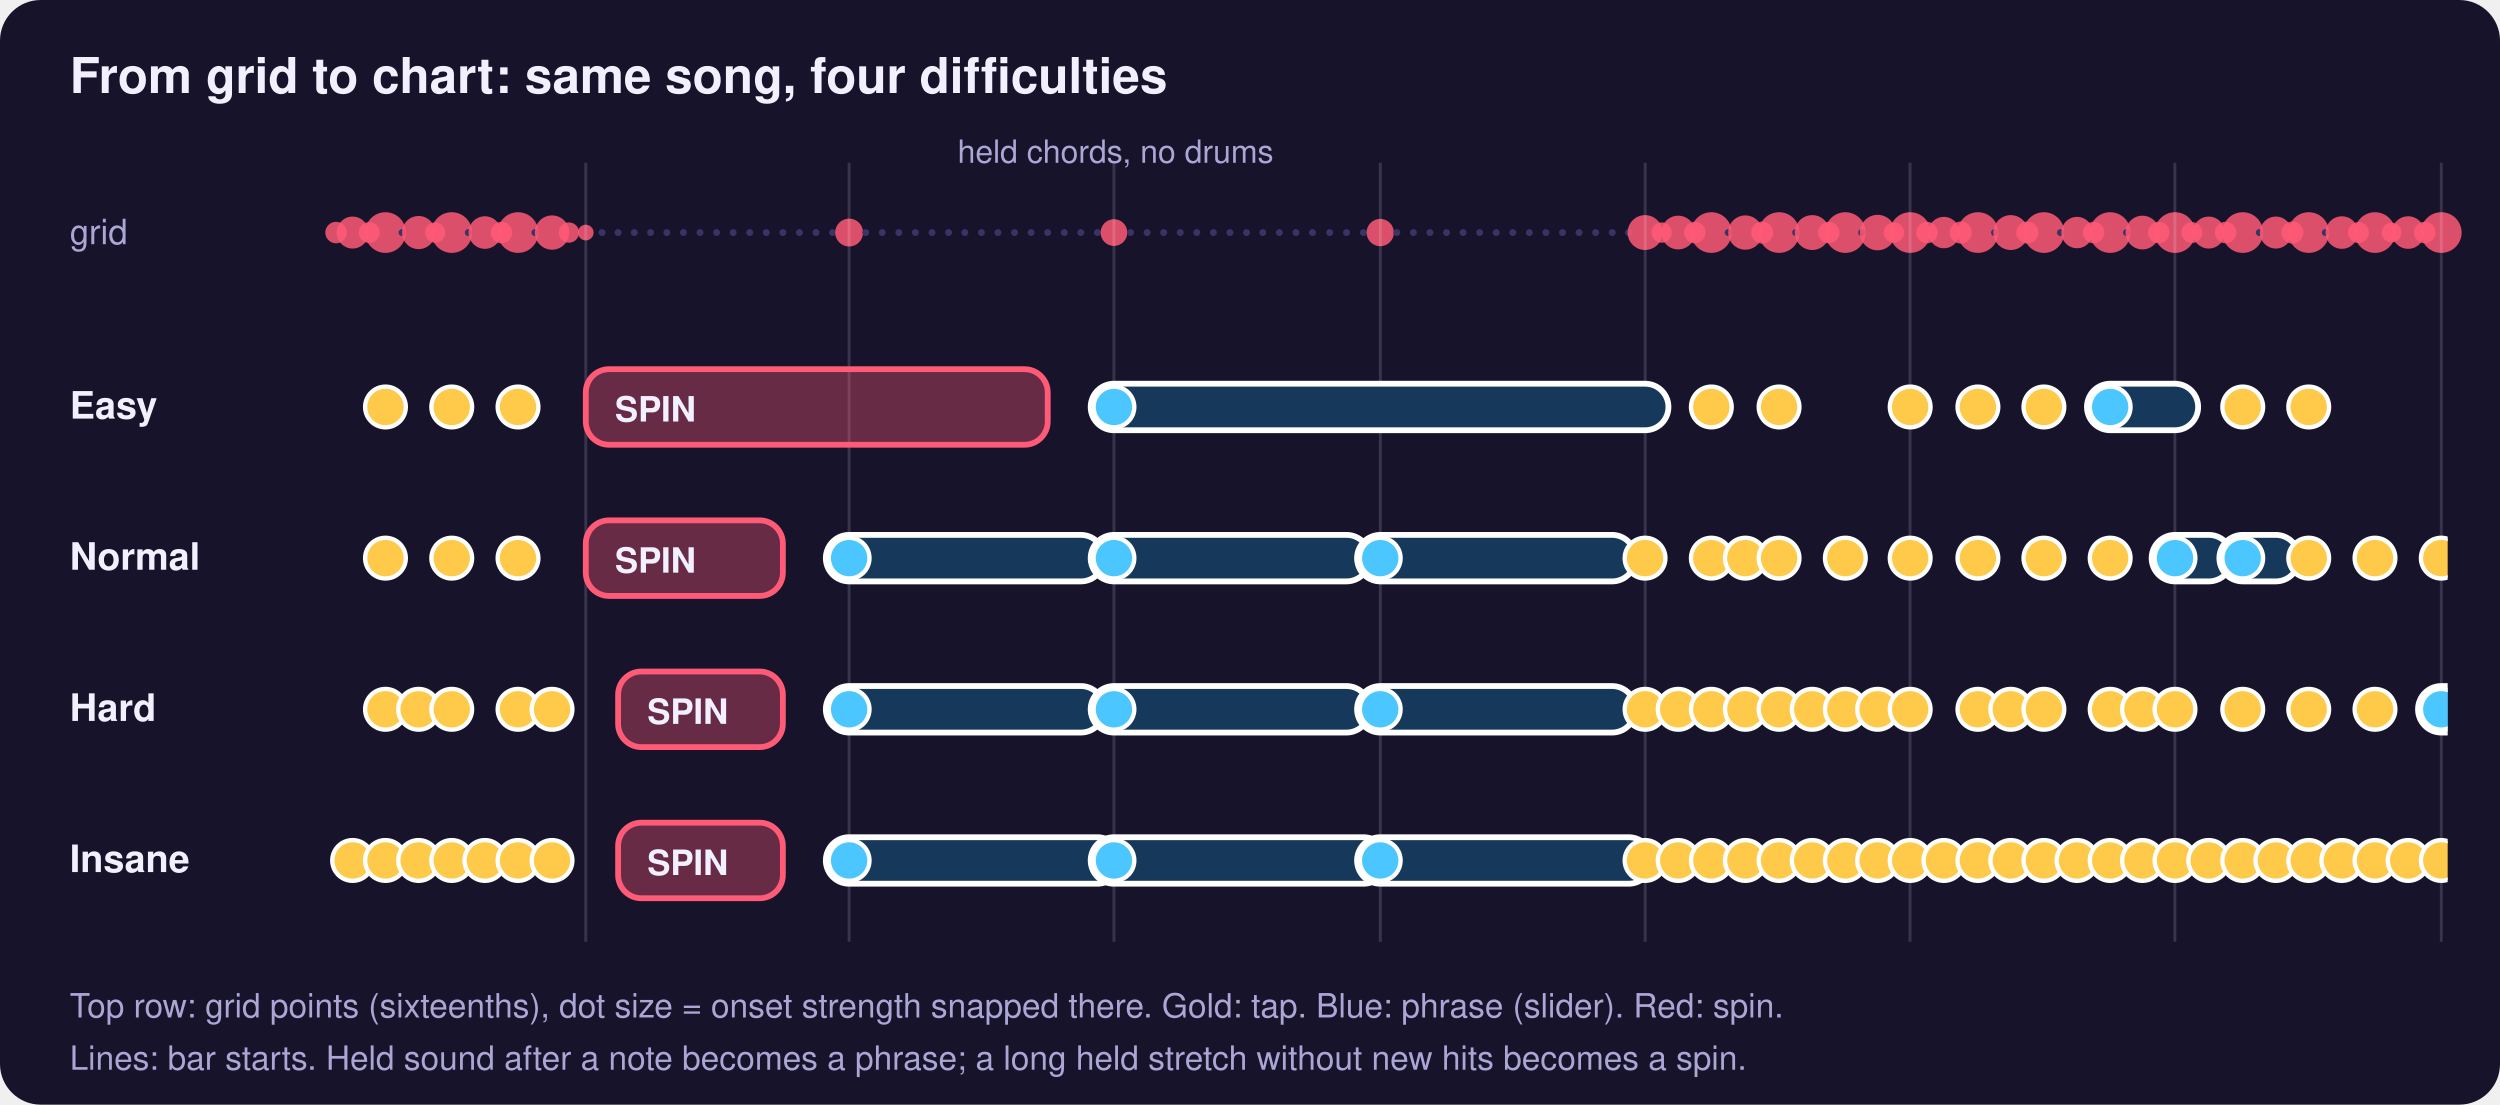
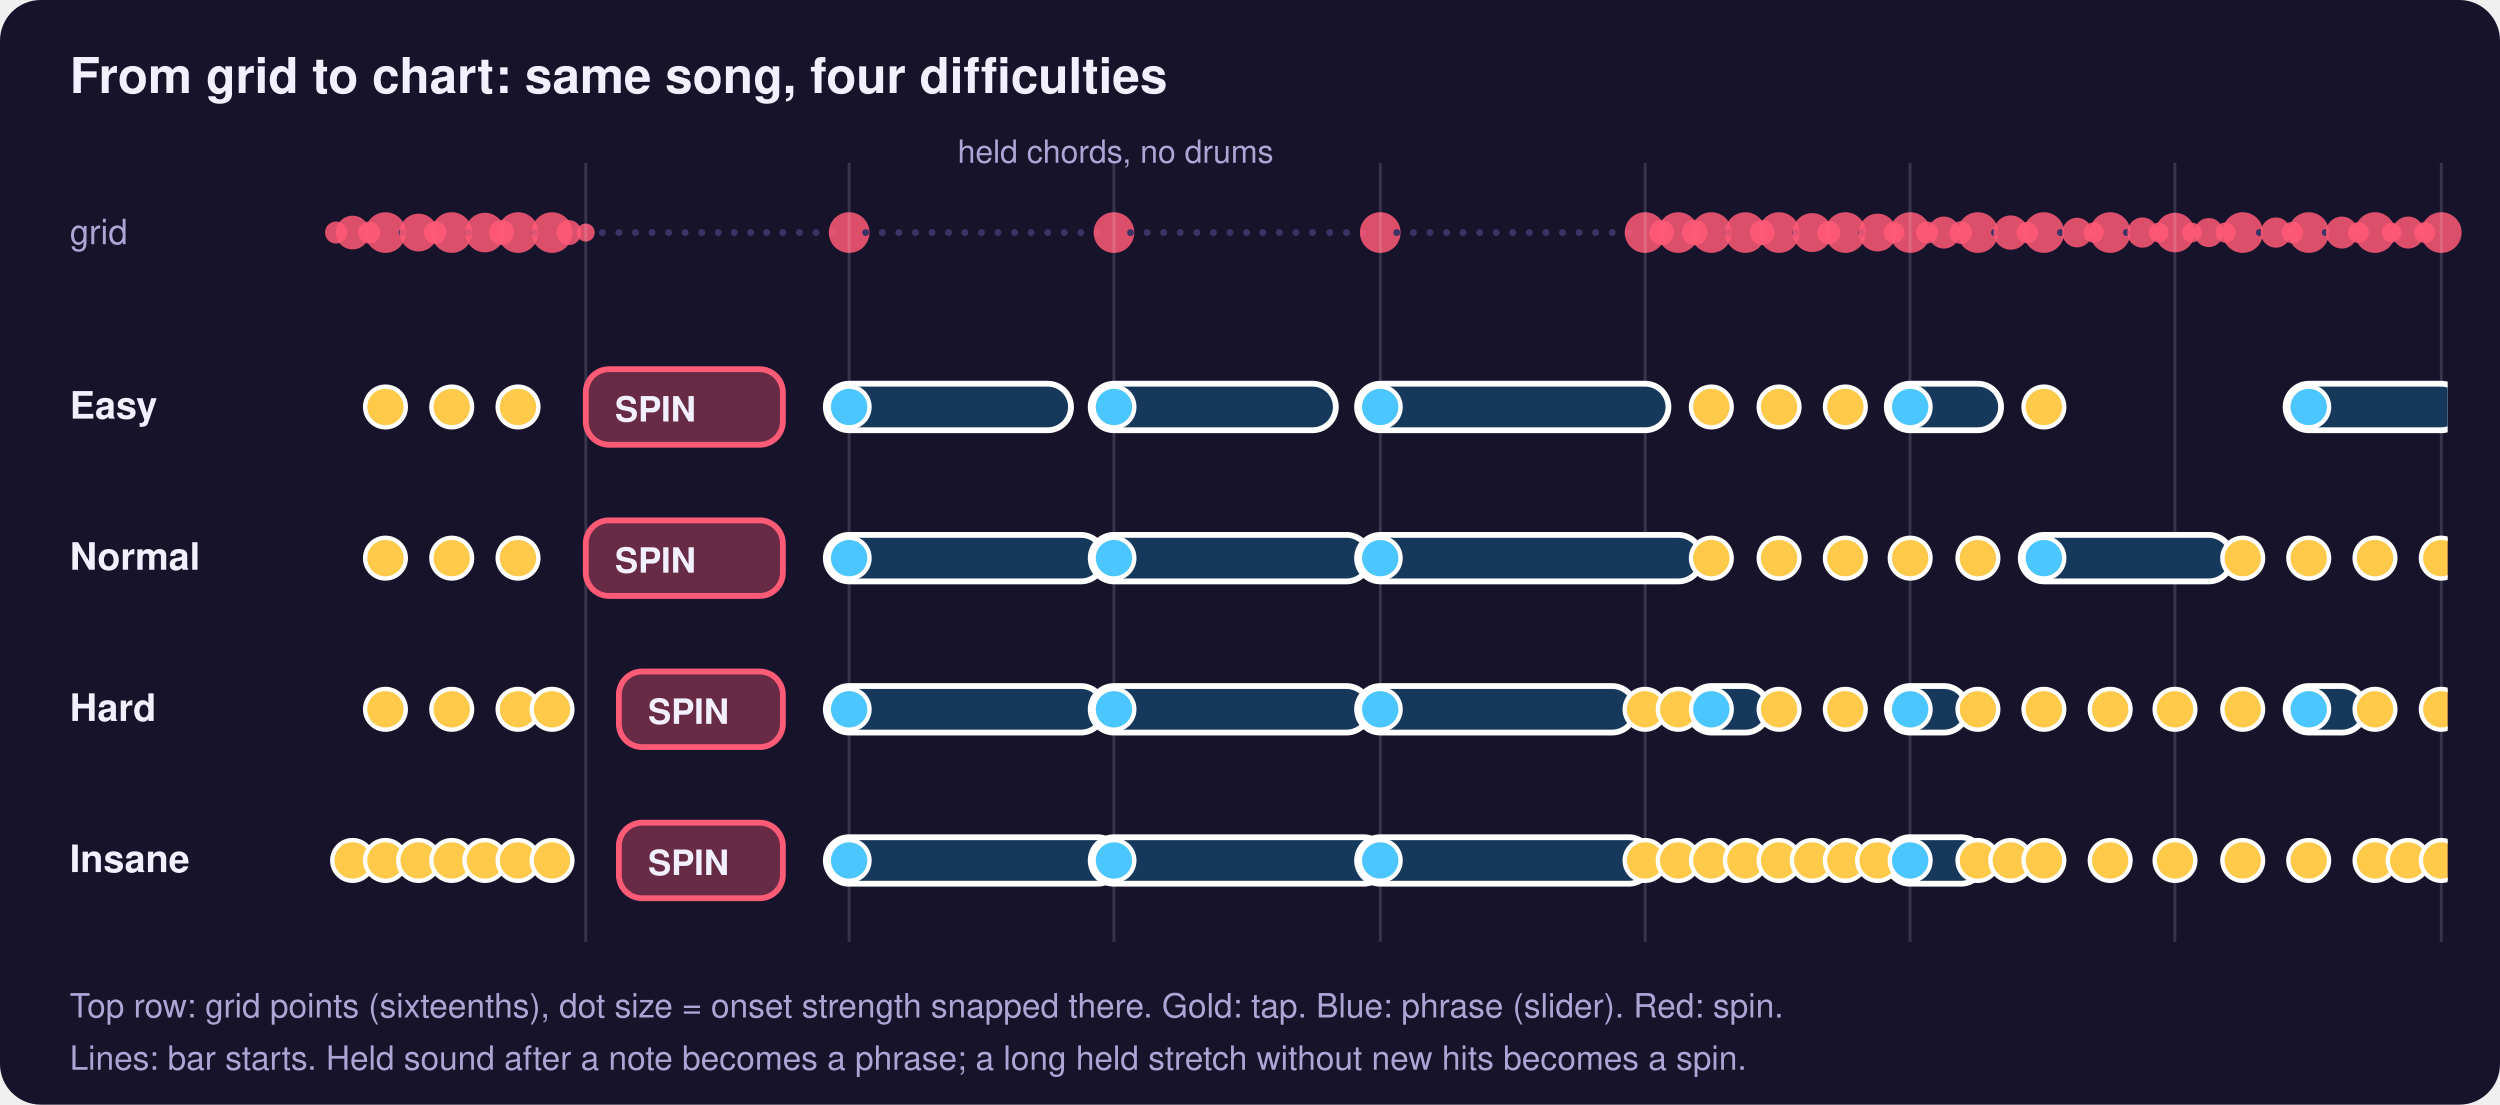
<svg xmlns="http://www.w3.org/2000/svg" viewBox="0 0 860 380" width="860" height="380">
  <rect width="860" height="380" rx="14" fill="#16132b" />
  <text x="24" y="32" font-family="Helvetica, Arial, sans-serif" font-size="17" fill="#f2f0ff" text-anchor="start" font-weight="700">From grid to chart: same song, four difficulties</text>
  <text x="24" y="84" font-family="Helvetica, Arial, sans-serif" font-size="12" fill="#aba6d4" text-anchor="start">grid</text>
-   <circle cx="115.6" cy="80" r="3.7" fill="#ff5a76" fill-opacity="0.85" />
-   <circle cx="121.3" cy="80" r="5.5" fill="#ff5a76" fill-opacity="0.85" />
-   <circle cx="127.0" cy="80" r="3.6" fill="#ff5a76" fill-opacity="0.85" />
+   <circle cx="115.6" cy="80" r="3.8" fill="#ff5a76" fill-opacity="0.85" />
+   <circle cx="121.3" cy="80" r="5.8" fill="#ff5a76" fill-opacity="0.85" />
+   <circle cx="127.0" cy="80" r="3.8" fill="#ff5a76" fill-opacity="0.85" />
  <circle cx="132.6" cy="80" r="7.0" fill="#ff5a76" fill-opacity="0.85" />
  <circle cx="138.3" cy="80" r="1.2" fill="#3a3466" fill-opacity="1" />
-   <circle cx="144.0" cy="80" r="5.7" fill="#ff5a76" fill-opacity="0.85" />
-   <circle cx="149.7" cy="80" r="3.5" fill="#ff5a76" fill-opacity="0.85" />
+   <circle cx="144.0" cy="80" r="6.5" fill="#ff5a76" fill-opacity="0.85" />
+   <circle cx="149.7" cy="80" r="3.9" fill="#ff5a76" fill-opacity="0.85" />
  <circle cx="155.4" cy="80" r="7.0" fill="#ff5a76" fill-opacity="0.85" />
  <circle cx="161.1" cy="80" r="1.2" fill="#3a3466" fill-opacity="1" />
-   <circle cx="166.8" cy="80" r="5.6" fill="#ff5a76" fill-opacity="0.85" />
-   <circle cx="172.5" cy="80" r="3.7" fill="#ff5a76" fill-opacity="0.85" />
+   <circle cx="166.8" cy="80" r="6.8" fill="#ff5a76" fill-opacity="0.85" />
+   <circle cx="172.5" cy="80" r="4.3" fill="#ff5a76" fill-opacity="0.85" />
  <circle cx="178.2" cy="80" r="7.0" fill="#ff5a76" fill-opacity="0.85" />
  <circle cx="184.0" cy="80" r="1.2" fill="#3a3466" fill-opacity="1" />
-   <circle cx="189.9" cy="80" r="5.9" fill="#ff5a76" fill-opacity="0.85" />
-   <circle cx="195.7" cy="80" r="3.5" fill="#ff5a76" fill-opacity="0.85" />
-   <circle cx="201.5" cy="80" r="2.7" fill="#ff5a76" fill-opacity="0.85" />
-   <circle cx="207.1" cy="80" r="1.2" fill="#3a3466" fill-opacity="1" />
-   <circle cx="212.6" cy="80" r="1.2" fill="#3a3466" fill-opacity="1" />
-   <circle cx="218.2" cy="80" r="1.2" fill="#3a3466" fill-opacity="1" />
-   <circle cx="223.8" cy="80" r="1.2" fill="#3a3466" fill-opacity="1" />
-   <circle cx="229.4" cy="80" r="1.2" fill="#3a3466" fill-opacity="1" />
-   <circle cx="235.1" cy="80" r="1.2" fill="#3a3466" fill-opacity="1" />
-   <circle cx="240.8" cy="80" r="1.2" fill="#3a3466" fill-opacity="1" />
-   <circle cx="246.5" cy="80" r="1.2" fill="#3a3466" fill-opacity="1" />
-   <circle cx="252.2" cy="80" r="1.2" fill="#3a3466" fill-opacity="1" />
-   <circle cx="257.9" cy="80" r="1.2" fill="#3a3466" fill-opacity="1" />
-   <circle cx="263.6" cy="80" r="1.2" fill="#3a3466" fill-opacity="1" />
+   <circle cx="189.9" cy="80" r="7.0" fill="#ff5a76" fill-opacity="0.85" />
+   <circle cx="195.7" cy="80" r="4.3" fill="#ff5a76" fill-opacity="0.85" />
+   <circle cx="201.5" cy="80" r="3.1" fill="#ff5a76" fill-opacity="0.85" />
+   <circle cx="207.2" cy="80" r="1.2" fill="#3a3466" fill-opacity="1" />
+   <circle cx="212.9" cy="80" r="1.2" fill="#3a3466" fill-opacity="1" />
+   <circle cx="218.6" cy="80" r="1.2" fill="#3a3466" fill-opacity="1" />
+   <circle cx="224.3" cy="80" r="1.2" fill="#3a3466" fill-opacity="1" />
+   <circle cx="230.0" cy="80" r="1.2" fill="#3a3466" fill-opacity="1" />
+   <circle cx="235.7" cy="80" r="1.2" fill="#3a3466" fill-opacity="1" />
+   <circle cx="241.4" cy="80" r="1.2" fill="#3a3466" fill-opacity="1" />
+   <circle cx="247.1" cy="80" r="1.2" fill="#3a3466" fill-opacity="1" />
+   <circle cx="252.6" cy="80" r="1.2" fill="#3a3466" fill-opacity="1" />
+   <circle cx="258.2" cy="80" r="1.2" fill="#3a3466" fill-opacity="1" />
+   <circle cx="263.7" cy="80" r="1.2" fill="#3a3466" fill-opacity="1" />
  <circle cx="269.3" cy="80" r="1.2" fill="#3a3466" fill-opacity="1" />
  <circle cx="275.0" cy="80" r="1.2" fill="#3a3466" fill-opacity="1" />
  <circle cx="280.7" cy="80" r="1.2" fill="#3a3466" fill-opacity="1" />
  <circle cx="286.4" cy="80" r="1.2" fill="#3a3466" fill-opacity="1" />
-   <circle cx="292.1" cy="80" r="4.8" fill="#ff5a76" fill-opacity="0.85" />
+   <circle cx="292.1" cy="80" r="7.0" fill="#ff5a76" fill-opacity="0.85" />
  <circle cx="297.8" cy="80" r="1.2" fill="#3a3466" fill-opacity="1" />
  <circle cx="303.5" cy="80" r="1.2" fill="#3a3466" fill-opacity="1" />
  <circle cx="309.2" cy="80" r="1.2" fill="#3a3466" fill-opacity="1" />
  <circle cx="314.9" cy="80" r="1.2" fill="#3a3466" fill-opacity="1" />
  <circle cx="320.6" cy="80" r="1.2" fill="#3a3466" fill-opacity="1" />
  <circle cx="326.3" cy="80" r="1.2" fill="#3a3466" fill-opacity="1" />
  <circle cx="331.9" cy="80" r="1.2" fill="#3a3466" fill-opacity="1" />
  <circle cx="337.6" cy="80" r="1.2" fill="#3a3466" fill-opacity="1" />
  <circle cx="343.3" cy="80" r="1.2" fill="#3a3466" fill-opacity="1" />
  <circle cx="349.0" cy="80" r="1.2" fill="#3a3466" fill-opacity="1" />
  <circle cx="354.7" cy="80" r="1.2" fill="#3a3466" fill-opacity="1" />
  <circle cx="360.4" cy="80" r="1.2" fill="#3a3466" fill-opacity="1" />
  <circle cx="366.1" cy="80" r="1.2" fill="#3a3466" fill-opacity="1" />
  <circle cx="371.8" cy="80" r="1.2" fill="#3a3466" fill-opacity="1" />
  <circle cx="377.5" cy="80" r="1.2" fill="#3a3466" fill-opacity="1" />
-   <circle cx="383.2" cy="80" r="4.6" fill="#ff5a76" fill-opacity="0.85" />
+   <circle cx="383.2" cy="80" r="7.0" fill="#ff5a76" fill-opacity="0.85" />
  <circle cx="388.9" cy="80" r="1.2" fill="#3a3466" fill-opacity="1" />
  <circle cx="394.6" cy="80" r="1.2" fill="#3a3466" fill-opacity="1" />
  <circle cx="400.3" cy="80" r="1.2" fill="#3a3466" fill-opacity="1" />
  <circle cx="406.0" cy="80" r="1.2" fill="#3a3466" fill-opacity="1" />
  <circle cx="411.7" cy="80" r="1.2" fill="#3a3466" fill-opacity="1" />
  <circle cx="417.4" cy="80" r="1.2" fill="#3a3466" fill-opacity="1" />
  <circle cx="423.1" cy="80" r="1.2" fill="#3a3466" fill-opacity="1" />
  <circle cx="428.8" cy="80" r="1.2" fill="#3a3466" fill-opacity="1" />
  <circle cx="434.4" cy="80" r="1.2" fill="#3a3466" fill-opacity="1" />
  <circle cx="440.1" cy="80" r="1.2" fill="#3a3466" fill-opacity="1" />
  <circle cx="445.8" cy="80" r="1.2" fill="#3a3466" fill-opacity="1" />
  <circle cx="451.5" cy="80" r="1.2" fill="#3a3466" fill-opacity="1" />
  <circle cx="457.4" cy="80" r="1.2" fill="#3a3466" fill-opacity="1" />
  <circle cx="463.2" cy="80" r="1.2" fill="#3a3466" fill-opacity="1" />
  <circle cx="469.0" cy="80" r="1.2" fill="#3a3466" fill-opacity="1" />
-   <circle cx="474.8" cy="80" r="4.7" fill="#ff5a76" fill-opacity="0.85" />
+   <circle cx="474.8" cy="80" r="7.0" fill="#ff5a76" fill-opacity="0.85" />
  <circle cx="480.5" cy="80" r="1.2" fill="#3a3466" fill-opacity="1" />
  <circle cx="486.2" cy="80" r="1.2" fill="#3a3466" fill-opacity="1" />
  <circle cx="491.9" cy="80" r="1.2" fill="#3a3466" fill-opacity="1" />
  <circle cx="497.6" cy="80" r="1.2" fill="#3a3466" fill-opacity="1" />
  <circle cx="503.3" cy="80" r="1.2" fill="#3a3466" fill-opacity="1" />
  <circle cx="509.0" cy="80" r="1.2" fill="#3a3466" fill-opacity="1" />
  <circle cx="514.7" cy="80" r="1.2" fill="#3a3466" fill-opacity="1" />
  <circle cx="520.4" cy="80" r="1.2" fill="#3a3466" fill-opacity="1" />
  <circle cx="526.1" cy="80" r="1.2" fill="#3a3466" fill-opacity="1" />
  <circle cx="531.8" cy="80" r="1.2" fill="#3a3466" fill-opacity="1" />
  <circle cx="537.5" cy="80" r="1.2" fill="#3a3466" fill-opacity="1" />
  <circle cx="543.2" cy="80" r="1.2" fill="#3a3466" fill-opacity="1" />
  <circle cx="548.9" cy="80" r="1.2" fill="#3a3466" fill-opacity="1" />
  <circle cx="554.6" cy="80" r="1.2" fill="#3a3466" fill-opacity="1" />
  <circle cx="560.2" cy="80" r="1.2" fill="#3a3466" fill-opacity="1" />
-   <circle cx="565.9" cy="80" r="6.0" fill="#ff5a76" fill-opacity="0.85" />
-   <circle cx="571.6" cy="80" r="3.5" fill="#ff5a76" fill-opacity="0.85" />
-   <circle cx="577.3" cy="80" r="5.8" fill="#ff5a76" fill-opacity="0.85" />
-   <circle cx="583.0" cy="80" r="3.7" fill="#ff5a76" fill-opacity="0.85" />
+   <circle cx="565.9" cy="80" r="7.0" fill="#ff5a76" fill-opacity="0.85" />
+   <circle cx="571.6" cy="80" r="4.3" fill="#ff5a76" fill-opacity="0.85" />
+   <circle cx="577.3" cy="80" r="7.0" fill="#ff5a76" fill-opacity="0.85" />
+   <circle cx="583.0" cy="80" r="4.4" fill="#ff5a76" fill-opacity="0.85" />
  <circle cx="588.7" cy="80" r="7.0" fill="#ff5a76" fill-opacity="0.85" />
  <circle cx="594.5" cy="80" r="1.2" fill="#3a3466" fill-opacity="1" />
-   <circle cx="600.4" cy="80" r="5.9" fill="#ff5a76" fill-opacity="0.85" />
-   <circle cx="606.2" cy="80" r="3.8" fill="#ff5a76" fill-opacity="0.85" />
+   <circle cx="600.4" cy="80" r="7.0" fill="#ff5a76" fill-opacity="0.85" />
+   <circle cx="606.2" cy="80" r="4.3" fill="#ff5a76" fill-opacity="0.85" />
  <circle cx="612.0" cy="80" r="7.0" fill="#ff5a76" fill-opacity="0.85" />
  <circle cx="617.7" cy="80" r="1.2" fill="#3a3466" fill-opacity="1" />
-   <circle cx="623.4" cy="80" r="6.0" fill="#ff5a76" fill-opacity="0.85" />
-   <circle cx="629.1" cy="80" r="3.7" fill="#ff5a76" fill-opacity="0.85" />
+   <circle cx="623.4" cy="80" r="6.7" fill="#ff5a76" fill-opacity="0.85" />
+   <circle cx="629.1" cy="80" r="4.0" fill="#ff5a76" fill-opacity="0.85" />
  <circle cx="634.8" cy="80" r="7.0" fill="#ff5a76" fill-opacity="0.85" />
  <circle cx="640.4" cy="80" r="1.2" fill="#3a3466" fill-opacity="1" />
-   <circle cx="645.9" cy="80" r="6.1" fill="#ff5a76" fill-opacity="0.85" />
-   <circle cx="651.5" cy="80" r="3.5" fill="#ff5a76" fill-opacity="0.85" />
+   <circle cx="645.9" cy="80" r="6.5" fill="#ff5a76" fill-opacity="0.85" />
+   <circle cx="651.5" cy="80" r="3.6" fill="#ff5a76" fill-opacity="0.85" />
  <circle cx="657.1" cy="80" r="7.0" fill="#ff5a76" fill-opacity="0.85" />
-   <circle cx="662.9" cy="80" r="3.7" fill="#ff5a76" fill-opacity="0.85" />
-   <circle cx="668.7" cy="80" r="5.4" fill="#ff5a76" fill-opacity="0.85" />
-   <circle cx="674.5" cy="80" r="3.8" fill="#ff5a76" fill-opacity="0.85" />
+   <circle cx="662.9" cy="80" r="3.8" fill="#ff5a76" fill-opacity="0.85" />
+   <circle cx="668.7" cy="80" r="5.5" fill="#ff5a76" fill-opacity="0.85" />
+   <circle cx="674.5" cy="80" r="3.9" fill="#ff5a76" fill-opacity="0.85" />
  <circle cx="680.4" cy="80" r="7.0" fill="#ff5a76" fill-opacity="0.85" />
  <circle cx="686.1" cy="80" r="1.2" fill="#3a3466" fill-opacity="1" />
-   <circle cx="691.7" cy="80" r="6.0" fill="#ff5a76" fill-opacity="0.85" />
-   <circle cx="697.4" cy="80" r="3.8" fill="#ff5a76" fill-opacity="0.85" />
+   <circle cx="691.7" cy="80" r="5.9" fill="#ff5a76" fill-opacity="0.85" />
+   <circle cx="697.4" cy="80" r="3.7" fill="#ff5a76" fill-opacity="0.85" />
  <circle cx="703.1" cy="80" r="7.0" fill="#ff5a76" fill-opacity="0.85" />
  <circle cx="708.8" cy="80" r="1.2" fill="#3a3466" fill-opacity="1" />
-   <circle cx="714.5" cy="80" r="5.4" fill="#ff5a76" fill-opacity="0.85" />
-   <circle cx="720.2" cy="80" r="3.7" fill="#ff5a76" fill-opacity="0.85" />
+   <circle cx="714.5" cy="80" r="5.1" fill="#ff5a76" fill-opacity="0.85" />
+   <circle cx="720.2" cy="80" r="3.5" fill="#ff5a76" fill-opacity="0.85" />
  <circle cx="725.9" cy="80" r="7.0" fill="#ff5a76" fill-opacity="0.85" />
  <circle cx="731.5" cy="80" r="1.2" fill="#3a3466" fill-opacity="1" />
-   <circle cx="737.0" cy="80" r="5.8" fill="#ff5a76" fill-opacity="0.85" />
-   <circle cx="742.6" cy="80" r="3.7" fill="#ff5a76" fill-opacity="0.85" />
-   <circle cx="748.2" cy="80" r="7.0" fill="#ff5a76" fill-opacity="0.85" />
-   <circle cx="754.0" cy="80" r="3.6" fill="#ff5a76" fill-opacity="0.85" />
-   <circle cx="759.8" cy="80" r="5.5" fill="#ff5a76" fill-opacity="0.85" />
-   <circle cx="765.6" cy="80" r="3.7" fill="#ff5a76" fill-opacity="0.85" />
+   <circle cx="737.0" cy="80" r="5.2" fill="#ff5a76" fill-opacity="0.85" />
+   <circle cx="742.6" cy="80" r="3.4" fill="#ff5a76" fill-opacity="0.85" />
+   <circle cx="748.2" cy="80" r="6.8" fill="#ff5a76" fill-opacity="0.85" />
+   <circle cx="754.0" cy="80" r="3.4" fill="#ff5a76" fill-opacity="0.85" />
+   <circle cx="759.8" cy="80" r="5.0" fill="#ff5a76" fill-opacity="0.85" />
+   <circle cx="765.6" cy="80" r="3.5" fill="#ff5a76" fill-opacity="0.85" />
  <circle cx="771.5" cy="80" r="7.0" fill="#ff5a76" fill-opacity="0.85" />
  <circle cx="777.2" cy="80" r="1.2" fill="#3a3466" fill-opacity="1" />
-   <circle cx="782.9" cy="80" r="5.5" fill="#ff5a76" fill-opacity="0.85" />
-   <circle cx="788.6" cy="80" r="3.8" fill="#ff5a76" fill-opacity="0.85" />
+   <circle cx="782.9" cy="80" r="5.2" fill="#ff5a76" fill-opacity="0.85" />
+   <circle cx="788.6" cy="80" r="3.7" fill="#ff5a76" fill-opacity="0.85" />
  <circle cx="794.2" cy="80" r="7.0" fill="#ff5a76" fill-opacity="0.85" />
  <circle cx="799.9" cy="80" r="1.2" fill="#3a3466" fill-opacity="1" />
-   <circle cx="805.6" cy="80" r="5.6" fill="#ff5a76" fill-opacity="0.85" />
+   <circle cx="805.6" cy="80" r="5.5" fill="#ff5a76" fill-opacity="0.85" />
  <circle cx="811.3" cy="80" r="3.6" fill="#ff5a76" fill-opacity="0.85" />
  <circle cx="817.0" cy="80" r="7.0" fill="#ff5a76" fill-opacity="0.85" />
  <circle cx="822.7" cy="80" r="3.4" fill="#ff5a76" fill-opacity="0.85" />
-   <circle cx="828.4" cy="80" r="5.6" fill="#ff5a76" fill-opacity="0.85" />
-   <circle cx="834.1" cy="80" r="3.7" fill="#ff5a76" fill-opacity="0.85" />
+   <circle cx="828.4" cy="80" r="5.5" fill="#ff5a76" fill-opacity="0.85" />
+   <circle cx="834.1" cy="80" r="3.6" fill="#ff5a76" fill-opacity="0.85" />
  <circle cx="839.8" cy="80" r="7.0" fill="#ff5a76" fill-opacity="0.85" />
  <line x1="201.507" x2="201.507" y1="56" y2="324" stroke="#f2f0ff" stroke-opacity="0.15" />
  <line x1="292.086" x2="292.086" y1="56" y2="324" stroke="#f2f0ff" stroke-opacity="0.15" />
  <line x1="383.195" x2="383.195" y1="56" y2="324" stroke="#f2f0ff" stroke-opacity="0.15" />
  <line x1="474.834" x2="474.834" y1="56" y2="324" stroke="#f2f0ff" stroke-opacity="0.15" />
  <line x1="565.944" x2="565.944" y1="56" y2="324" stroke="#f2f0ff" stroke-opacity="0.15" />
  <line x1="657.053" x2="657.053" y1="56" y2="324" stroke="#f2f0ff" stroke-opacity="0.15" />
  <line x1="748.162" x2="748.162" y1="56" y2="324" stroke="#f2f0ff" stroke-opacity="0.15" />
  <line x1="839.801" x2="839.801" y1="56" y2="324" stroke="#f2f0ff" stroke-opacity="0.15" />
  <defs>
    <clipPath id="c">
      <rect x="0" y="40" width="842" height="300" />
    </clipPath>
  </defs>
  <g clip-path="url(#c)">
    <text x="24" y="144" font-family="Helvetica, Arial, sans-serif" font-size="13" fill="#f2f0ff" text-anchor="start" font-weight="700">Easy</text>
-     <rect x="201.507" y="127" width="158.912" height="26" rx="8" fill="#ff5a76" fill-opacity="0.35" stroke="#ff5a76" stroke-width="2" />
+     <rect x="201.507" y="127" width="67.802" height="26" rx="8" fill="#ff5a76" fill-opacity="0.35" stroke="#ff5a76" stroke-width="2" />
    <text x="211.507" y="145" font-family="Helvetica, Arial, sans-serif" font-size="12" fill="#f2f0ff" text-anchor="start" font-weight="700">SPIN</text>
-     <line x1="383.195" x2="565.944" y1="140" y2="140" stroke="#fff" stroke-width="18" stroke-linecap="round" />
-     <line x1="383.195" x2="565.944" y1="140" y2="140" stroke="#16385b" stroke-width="14" stroke-linecap="round" />
-     <line x1="725.915" x2="748.162" y1="140" y2="140" stroke="#fff" stroke-width="18" stroke-linecap="round" />
-     <line x1="725.915" x2="748.162" y1="140" y2="140" stroke="#16385b" stroke-width="14" stroke-linecap="round" />
+     <line x1="292.086" x2="360.418" y1="140" y2="140" stroke="#fff" stroke-width="18" stroke-linecap="round" />
+     <line x1="292.086" x2="360.418" y1="140" y2="140" stroke="#16385b" stroke-width="14" stroke-linecap="round" />
+     <line x1="383.195" x2="451.527" y1="140" y2="140" stroke="#fff" stroke-width="18" stroke-linecap="round" />
+     <line x1="383.195" x2="451.527" y1="140" y2="140" stroke="#16385b" stroke-width="14" stroke-linecap="round" />
+     <line x1="474.834" x2="565.944" y1="140" y2="140" stroke="#fff" stroke-width="18" stroke-linecap="round" />
+     <line x1="474.834" x2="565.944" y1="140" y2="140" stroke="#16385b" stroke-width="14" stroke-linecap="round" />
+     <line x1="657.053" x2="680.36" y1="140" y2="140" stroke="#fff" stroke-width="18" stroke-linecap="round" />
+     <line x1="657.053" x2="680.36" y1="140" y2="140" stroke="#16385b" stroke-width="14" stroke-linecap="round" />
+     <line x1="794.247" x2="839.801" y1="140" y2="140" stroke="#fff" stroke-width="18" stroke-linecap="round" />
+     <line x1="794.247" x2="839.801" y1="140" y2="140" stroke="#16385b" stroke-width="14" stroke-linecap="round" />
    <circle cx="132.6" cy="140" r="7" fill="#ffc94a" stroke="#fff" stroke-width="1.5" />
    <circle cx="155.4" cy="140" r="7" fill="#ffc94a" stroke="#fff" stroke-width="1.5" />
    <circle cx="178.2" cy="140" r="7" fill="#ffc94a" stroke="#fff" stroke-width="1.5" />
+     <circle cx="292.1" cy="140" r="7" fill="#4cc6ff" stroke="#fff" stroke-width="1.5" />
    <circle cx="383.2" cy="140" r="7" fill="#4cc6ff" stroke="#fff" stroke-width="1.5" />
+     <circle cx="474.8" cy="140" r="7" fill="#4cc6ff" stroke="#fff" stroke-width="1.5" />
    <circle cx="588.7" cy="140" r="7" fill="#ffc94a" stroke="#fff" stroke-width="1.5" />
    <circle cx="612.0" cy="140" r="7" fill="#ffc94a" stroke="#fff" stroke-width="1.5" />
-     <circle cx="657.1" cy="140" r="7" fill="#ffc94a" stroke="#fff" stroke-width="1.5" />
-     <circle cx="680.4" cy="140" r="7" fill="#ffc94a" stroke="#fff" stroke-width="1.5" />
+     <circle cx="634.8" cy="140" r="7" fill="#ffc94a" stroke="#fff" stroke-width="1.5" />
+     <circle cx="657.1" cy="140" r="7" fill="#4cc6ff" stroke="#fff" stroke-width="1.5" />
    <circle cx="703.1" cy="140" r="7" fill="#ffc94a" stroke="#fff" stroke-width="1.5" />
-     <circle cx="725.9" cy="140" r="7" fill="#4cc6ff" stroke="#fff" stroke-width="1.5" />
-     <circle cx="771.5" cy="140" r="7" fill="#ffc94a" stroke="#fff" stroke-width="1.5" />
-     <circle cx="794.2" cy="140" r="7" fill="#ffc94a" stroke="#fff" stroke-width="1.5" />
+     <circle cx="794.2" cy="140" r="7" fill="#4cc6ff" stroke="#fff" stroke-width="1.5" />
    <text x="24" y="196" font-family="Helvetica, Arial, sans-serif" font-size="13" fill="#f2f0ff" text-anchor="start" font-weight="700">Normal</text>
    <rect x="201.507" y="179" width="67.802" height="26" rx="8" fill="#ff5a76" fill-opacity="0.35" stroke="#ff5a76" stroke-width="2" />
    <text x="211.507" y="197" font-family="Helvetica, Arial, sans-serif" font-size="12" fill="#f2f0ff" text-anchor="start" font-weight="700">SPIN</text>
    <line x1="292.086" x2="371.807" y1="192" y2="192" stroke="#fff" stroke-width="18" stroke-linecap="round" />
    <line x1="292.086" x2="371.807" y1="192" y2="192" stroke="#16385b" stroke-width="14" stroke-linecap="round" />
    <line x1="383.195" x2="463.181" y1="192" y2="192" stroke="#fff" stroke-width="18" stroke-linecap="round" />
    <line x1="383.195" x2="463.181" y1="192" y2="192" stroke="#16385b" stroke-width="14" stroke-linecap="round" />
-     <line x1="474.834" x2="554.555" y1="192" y2="192" stroke="#fff" stroke-width="18" stroke-linecap="round" />
-     <line x1="474.834" x2="554.555" y1="192" y2="192" stroke="#16385b" stroke-width="14" stroke-linecap="round" />
-     <line x1="748.162" x2="759.816" y1="192" y2="192" stroke="#fff" stroke-width="18" stroke-linecap="round" />
-     <line x1="748.162" x2="759.816" y1="192" y2="192" stroke="#16385b" stroke-width="14" stroke-linecap="round" />
-     <line x1="771.469" x2="782.858" y1="192" y2="192" stroke="#fff" stroke-width="18" stroke-linecap="round" />
-     <line x1="771.469" x2="782.858" y1="192" y2="192" stroke="#16385b" stroke-width="14" stroke-linecap="round" />
+     <line x1="474.834" x2="577.332" y1="192" y2="192" stroke="#fff" stroke-width="18" stroke-linecap="round" />
+     <line x1="474.834" x2="577.332" y1="192" y2="192" stroke="#16385b" stroke-width="14" stroke-linecap="round" />
+     <line x1="703.137" x2="759.816" y1="192" y2="192" stroke="#fff" stroke-width="18" stroke-linecap="round" />
+     <line x1="703.137" x2="759.816" y1="192" y2="192" stroke="#16385b" stroke-width="14" stroke-linecap="round" />
    <circle cx="132.6" cy="192" r="7" fill="#ffc94a" stroke="#fff" stroke-width="1.5" />
    <circle cx="155.4" cy="192" r="7" fill="#ffc94a" stroke="#fff" stroke-width="1.5" />
    <circle cx="178.2" cy="192" r="7" fill="#ffc94a" stroke="#fff" stroke-width="1.5" />
    <circle cx="292.1" cy="192" r="7" fill="#4cc6ff" stroke="#fff" stroke-width="1.5" />
    <circle cx="383.2" cy="192" r="7" fill="#4cc6ff" stroke="#fff" stroke-width="1.5" />
    <circle cx="474.8" cy="192" r="7" fill="#4cc6ff" stroke="#fff" stroke-width="1.5" />
-     <circle cx="565.9" cy="192" r="7" fill="#ffc94a" stroke="#fff" stroke-width="1.5" />
    <circle cx="588.7" cy="192" r="7" fill="#ffc94a" stroke="#fff" stroke-width="1.5" />
-     <circle cx="600.4" cy="192" r="7" fill="#ffc94a" stroke="#fff" stroke-width="1.5" />
    <circle cx="612.0" cy="192" r="7" fill="#ffc94a" stroke="#fff" stroke-width="1.5" />
    <circle cx="634.8" cy="192" r="7" fill="#ffc94a" stroke="#fff" stroke-width="1.5" />
    <circle cx="657.1" cy="192" r="7" fill="#ffc94a" stroke="#fff" stroke-width="1.5" />
    <circle cx="680.4" cy="192" r="7" fill="#ffc94a" stroke="#fff" stroke-width="1.5" />
-     <circle cx="703.1" cy="192" r="7" fill="#ffc94a" stroke="#fff" stroke-width="1.5" />
-     <circle cx="725.9" cy="192" r="7" fill="#ffc94a" stroke="#fff" stroke-width="1.5" />
-     <circle cx="748.2" cy="192" r="7" fill="#4cc6ff" stroke="#fff" stroke-width="1.5" />
-     <circle cx="771.5" cy="192" r="7" fill="#4cc6ff" stroke="#fff" stroke-width="1.5" />
+     <circle cx="703.1" cy="192" r="7" fill="#4cc6ff" stroke="#fff" stroke-width="1.5" />
+     <circle cx="771.5" cy="192" r="7" fill="#ffc94a" stroke="#fff" stroke-width="1.5" />
    <circle cx="794.2" cy="192" r="7" fill="#ffc94a" stroke="#fff" stroke-width="1.5" />
    <circle cx="817.0" cy="192" r="7" fill="#ffc94a" stroke="#fff" stroke-width="1.5" />
    <circle cx="839.8" cy="192" r="7" fill="#ffc94a" stroke="#fff" stroke-width="1.5" />
    <text x="24" y="248" font-family="Helvetica, Arial, sans-serif" font-size="13" fill="#f2f0ff" text-anchor="start" font-weight="700">Hard</text>
-     <rect x="212.63" y="231" width="56.678" height="26" rx="8" fill="#ff5a76" fill-opacity="0.35" stroke="#ff5a76" stroke-width="2" />
-     <text x="222.63" y="249" font-family="Helvetica, Arial, sans-serif" font-size="12" fill="#f2f0ff" text-anchor="start" font-weight="700">SPIN</text>
+     <rect x="212.895" y="231" width="56.414" height="26" rx="8" fill="#ff5a76" fill-opacity="0.35" stroke="#ff5a76" stroke-width="2" />
+     <text x="222.895" y="249" font-family="Helvetica, Arial, sans-serif" font-size="12" fill="#f2f0ff" text-anchor="start" font-weight="700">SPIN</text>
    <line x1="292.086" x2="371.807" y1="244" y2="244" stroke="#fff" stroke-width="18" stroke-linecap="round" />
    <line x1="292.086" x2="371.807" y1="244" y2="244" stroke="#16385b" stroke-width="14" stroke-linecap="round" />
    <line x1="383.195" x2="463.181" y1="244" y2="244" stroke="#fff" stroke-width="18" stroke-linecap="round" />
    <line x1="383.195" x2="463.181" y1="244" y2="244" stroke="#16385b" stroke-width="14" stroke-linecap="round" />
    <line x1="474.834" x2="554.555" y1="244" y2="244" stroke="#fff" stroke-width="18" stroke-linecap="round" />
    <line x1="474.834" x2="554.555" y1="244" y2="244" stroke="#16385b" stroke-width="14" stroke-linecap="round" />
-     <line x1="839.801" x2="851.19" y1="244" y2="244" stroke="#fff" stroke-width="18" stroke-linecap="round" />
-     <line x1="839.801" x2="851.19" y1="244" y2="244" stroke="#16385b" stroke-width="14" stroke-linecap="round" />
+     <line x1="588.721" x2="600.375" y1="244" y2="244" stroke="#fff" stroke-width="18" stroke-linecap="round" />
+     <line x1="588.721" x2="600.375" y1="244" y2="244" stroke="#16385b" stroke-width="14" stroke-linecap="round" />
+     <line x1="657.053" x2="668.707" y1="244" y2="244" stroke="#fff" stroke-width="18" stroke-linecap="round" />
+     <line x1="657.053" x2="668.707" y1="244" y2="244" stroke="#16385b" stroke-width="14" stroke-linecap="round" />
+     <line x1="794.247" x2="805.635" y1="244" y2="244" stroke="#fff" stroke-width="18" stroke-linecap="round" />
+     <line x1="794.247" x2="805.635" y1="244" y2="244" stroke="#16385b" stroke-width="14" stroke-linecap="round" />
    <circle cx="132.6" cy="244" r="7" fill="#ffc94a" stroke="#fff" stroke-width="1.5" />
-     <circle cx="144.0" cy="244" r="7" fill="#ffc94a" stroke="#fff" stroke-width="1.5" />
    <circle cx="155.4" cy="244" r="7" fill="#ffc94a" stroke="#fff" stroke-width="1.5" />
    <circle cx="178.2" cy="244" r="7" fill="#ffc94a" stroke="#fff" stroke-width="1.5" />
    <circle cx="189.9" cy="244" r="7" fill="#ffc94a" stroke="#fff" stroke-width="1.5" />
    <circle cx="292.1" cy="244" r="7" fill="#4cc6ff" stroke="#fff" stroke-width="1.5" />
    <circle cx="383.2" cy="244" r="7" fill="#4cc6ff" stroke="#fff" stroke-width="1.5" />
    <circle cx="474.8" cy="244" r="7" fill="#4cc6ff" stroke="#fff" stroke-width="1.5" />
    <circle cx="565.9" cy="244" r="7" fill="#ffc94a" stroke="#fff" stroke-width="1.5" />
    <circle cx="577.3" cy="244" r="7" fill="#ffc94a" stroke="#fff" stroke-width="1.5" />
-     <circle cx="588.7" cy="244" r="7" fill="#ffc94a" stroke="#fff" stroke-width="1.5" />
-     <circle cx="600.4" cy="244" r="7" fill="#ffc94a" stroke="#fff" stroke-width="1.5" />
+     <circle cx="588.7" cy="244" r="7" fill="#4cc6ff" stroke="#fff" stroke-width="1.5" />
    <circle cx="612.0" cy="244" r="7" fill="#ffc94a" stroke="#fff" stroke-width="1.5" />
-     <circle cx="623.4" cy="244" r="7" fill="#ffc94a" stroke="#fff" stroke-width="1.5" />
    <circle cx="634.8" cy="244" r="7" fill="#ffc94a" stroke="#fff" stroke-width="1.5" />
-     <circle cx="645.9" cy="244" r="7" fill="#ffc94a" stroke="#fff" stroke-width="1.5" />
-     <circle cx="657.1" cy="244" r="7" fill="#ffc94a" stroke="#fff" stroke-width="1.5" />
+     <circle cx="657.1" cy="244" r="7" fill="#4cc6ff" stroke="#fff" stroke-width="1.5" />
    <circle cx="680.4" cy="244" r="7" fill="#ffc94a" stroke="#fff" stroke-width="1.5" />
-     <circle cx="691.7" cy="244" r="7" fill="#ffc94a" stroke="#fff" stroke-width="1.5" />
    <circle cx="703.1" cy="244" r="7" fill="#ffc94a" stroke="#fff" stroke-width="1.5" />
    <circle cx="725.9" cy="244" r="7" fill="#ffc94a" stroke="#fff" stroke-width="1.5" />
-     <circle cx="737.0" cy="244" r="7" fill="#ffc94a" stroke="#fff" stroke-width="1.5" />
    <circle cx="748.2" cy="244" r="7" fill="#ffc94a" stroke="#fff" stroke-width="1.5" />
    <circle cx="771.5" cy="244" r="7" fill="#ffc94a" stroke="#fff" stroke-width="1.5" />
-     <circle cx="794.2" cy="244" r="7" fill="#ffc94a" stroke="#fff" stroke-width="1.5" />
+     <circle cx="794.2" cy="244" r="7" fill="#4cc6ff" stroke="#fff" stroke-width="1.5" />
    <circle cx="817.0" cy="244" r="7" fill="#ffc94a" stroke="#fff" stroke-width="1.5" />
-     <circle cx="839.8" cy="244" r="7" fill="#4cc6ff" stroke="#fff" stroke-width="1.5" />
+     <circle cx="839.8" cy="244" r="7" fill="#ffc94a" stroke="#fff" stroke-width="1.5" />
    <text x="24" y="300" font-family="Helvetica, Arial, sans-serif" font-size="13" fill="#f2f0ff" text-anchor="start" font-weight="700">Insane</text>
-     <rect x="212.63" y="283" width="56.678" height="26" rx="8" fill="#ff5a76" fill-opacity="0.35" stroke="#ff5a76" stroke-width="2" />
-     <text x="222.63" y="301" font-family="Helvetica, Arial, sans-serif" font-size="12" fill="#f2f0ff" text-anchor="start" font-weight="700">SPIN</text>
+     <rect x="212.895" y="283" width="56.414" height="26" rx="8" fill="#ff5a76" fill-opacity="0.35" stroke="#ff5a76" stroke-width="2" />
+     <text x="222.895" y="301" font-family="Helvetica, Arial, sans-serif" font-size="12" fill="#f2f0ff" text-anchor="start" font-weight="700">SPIN</text>
    <line x1="292.086" x2="377.501" y1="296" y2="296" stroke="#fff" stroke-width="18" stroke-linecap="round" />
    <line x1="292.086" x2="377.501" y1="296" y2="296" stroke="#16385b" stroke-width="14" stroke-linecap="round" />
    <line x1="383.195" x2="469.008" y1="296" y2="296" stroke="#fff" stroke-width="18" stroke-linecap="round" />
    <line x1="383.195" x2="469.008" y1="296" y2="296" stroke="#16385b" stroke-width="14" stroke-linecap="round" />
    <line x1="474.834" x2="560.249" y1="296" y2="296" stroke="#fff" stroke-width="18" stroke-linecap="round" />
    <line x1="474.834" x2="560.249" y1="296" y2="296" stroke="#16385b" stroke-width="14" stroke-linecap="round" />
+     <line x1="657.053" x2="674.533" y1="296" y2="296" stroke="#fff" stroke-width="18" stroke-linecap="round" />
+     <line x1="657.053" x2="674.533" y1="296" y2="296" stroke="#16385b" stroke-width="14" stroke-linecap="round" />
    <circle cx="121.3" cy="296" r="7" fill="#ffc94a" stroke="#fff" stroke-width="1.5" />
    <circle cx="132.6" cy="296" r="7" fill="#ffc94a" stroke="#fff" stroke-width="1.5" />
    <circle cx="144.0" cy="296" r="7" fill="#ffc94a" stroke="#fff" stroke-width="1.5" />
    <circle cx="155.4" cy="296" r="7" fill="#ffc94a" stroke="#fff" stroke-width="1.5" />
    <circle cx="166.8" cy="296" r="7" fill="#ffc94a" stroke="#fff" stroke-width="1.5" />
    <circle cx="178.2" cy="296" r="7" fill="#ffc94a" stroke="#fff" stroke-width="1.5" />
    <circle cx="189.9" cy="296" r="7" fill="#ffc94a" stroke="#fff" stroke-width="1.5" />
    <circle cx="292.1" cy="296" r="7" fill="#4cc6ff" stroke="#fff" stroke-width="1.5" />
    <circle cx="383.2" cy="296" r="7" fill="#4cc6ff" stroke="#fff" stroke-width="1.5" />
    <circle cx="474.8" cy="296" r="7" fill="#4cc6ff" stroke="#fff" stroke-width="1.5" />
    <circle cx="565.9" cy="296" r="7" fill="#ffc94a" stroke="#fff" stroke-width="1.5" />
    <circle cx="577.3" cy="296" r="7" fill="#ffc94a" stroke="#fff" stroke-width="1.5" />
    <circle cx="588.7" cy="296" r="7" fill="#ffc94a" stroke="#fff" stroke-width="1.5" />
    <circle cx="600.4" cy="296" r="7" fill="#ffc94a" stroke="#fff" stroke-width="1.5" />
    <circle cx="612.0" cy="296" r="7" fill="#ffc94a" stroke="#fff" stroke-width="1.5" />
    <circle cx="623.4" cy="296" r="7" fill="#ffc94a" stroke="#fff" stroke-width="1.5" />
    <circle cx="634.8" cy="296" r="7" fill="#ffc94a" stroke="#fff" stroke-width="1.5" />
    <circle cx="645.9" cy="296" r="7" fill="#ffc94a" stroke="#fff" stroke-width="1.5" />
-     <circle cx="657.1" cy="296" r="7" fill="#ffc94a" stroke="#fff" stroke-width="1.5" />
-     <circle cx="668.7" cy="296" r="7" fill="#ffc94a" stroke="#fff" stroke-width="1.5" />
+     <circle cx="657.1" cy="296" r="7" fill="#4cc6ff" stroke="#fff" stroke-width="1.5" />
    <circle cx="680.4" cy="296" r="7" fill="#ffc94a" stroke="#fff" stroke-width="1.5" />
    <circle cx="691.7" cy="296" r="7" fill="#ffc94a" stroke="#fff" stroke-width="1.5" />
    <circle cx="703.1" cy="296" r="7" fill="#ffc94a" stroke="#fff" stroke-width="1.5" />
-     <circle cx="714.5" cy="296" r="7" fill="#ffc94a" stroke="#fff" stroke-width="1.5" />
    <circle cx="725.9" cy="296" r="7" fill="#ffc94a" stroke="#fff" stroke-width="1.5" />
-     <circle cx="737.0" cy="296" r="7" fill="#ffc94a" stroke="#fff" stroke-width="1.5" />
    <circle cx="748.2" cy="296" r="7" fill="#ffc94a" stroke="#fff" stroke-width="1.5" />
-     <circle cx="759.8" cy="296" r="7" fill="#ffc94a" stroke="#fff" stroke-width="1.5" />
    <circle cx="771.5" cy="296" r="7" fill="#ffc94a" stroke="#fff" stroke-width="1.5" />
-     <circle cx="782.9" cy="296" r="7" fill="#ffc94a" stroke="#fff" stroke-width="1.5" />
    <circle cx="794.2" cy="296" r="7" fill="#ffc94a" stroke="#fff" stroke-width="1.5" />
-     <circle cx="805.6" cy="296" r="7" fill="#ffc94a" stroke="#fff" stroke-width="1.5" />
    <circle cx="817.0" cy="296" r="7" fill="#ffc94a" stroke="#fff" stroke-width="1.5" />
    <circle cx="828.4" cy="296" r="7" fill="#ffc94a" stroke="#fff" stroke-width="1.5" />
    <circle cx="839.8" cy="296" r="7" fill="#ffc94a" stroke="#fff" stroke-width="1.5" />
  </g>
  <text x="383.75" y="56" font-family="Helvetica, Arial, sans-serif" font-size="11" fill="#aba6d4" text-anchor="middle">held chords, no drums</text>
  <text x="24" y="350" font-family="Helvetica, Arial, sans-serif" font-size="11.5" fill="#aba6d4" text-anchor="start">Top row: grid points (sixteenths), dot size = onset strength snapped there. Gold: tap. Blue: phrase (slider). Red: spin.</text>
  <text x="24" y="368" font-family="Helvetica, Arial, sans-serif" font-size="11.5" fill="#aba6d4" text-anchor="start">Lines: bar starts. Held sound after a note becomes a phrase; a long held stretch without new hits becomes a spin.</text>
</svg>
